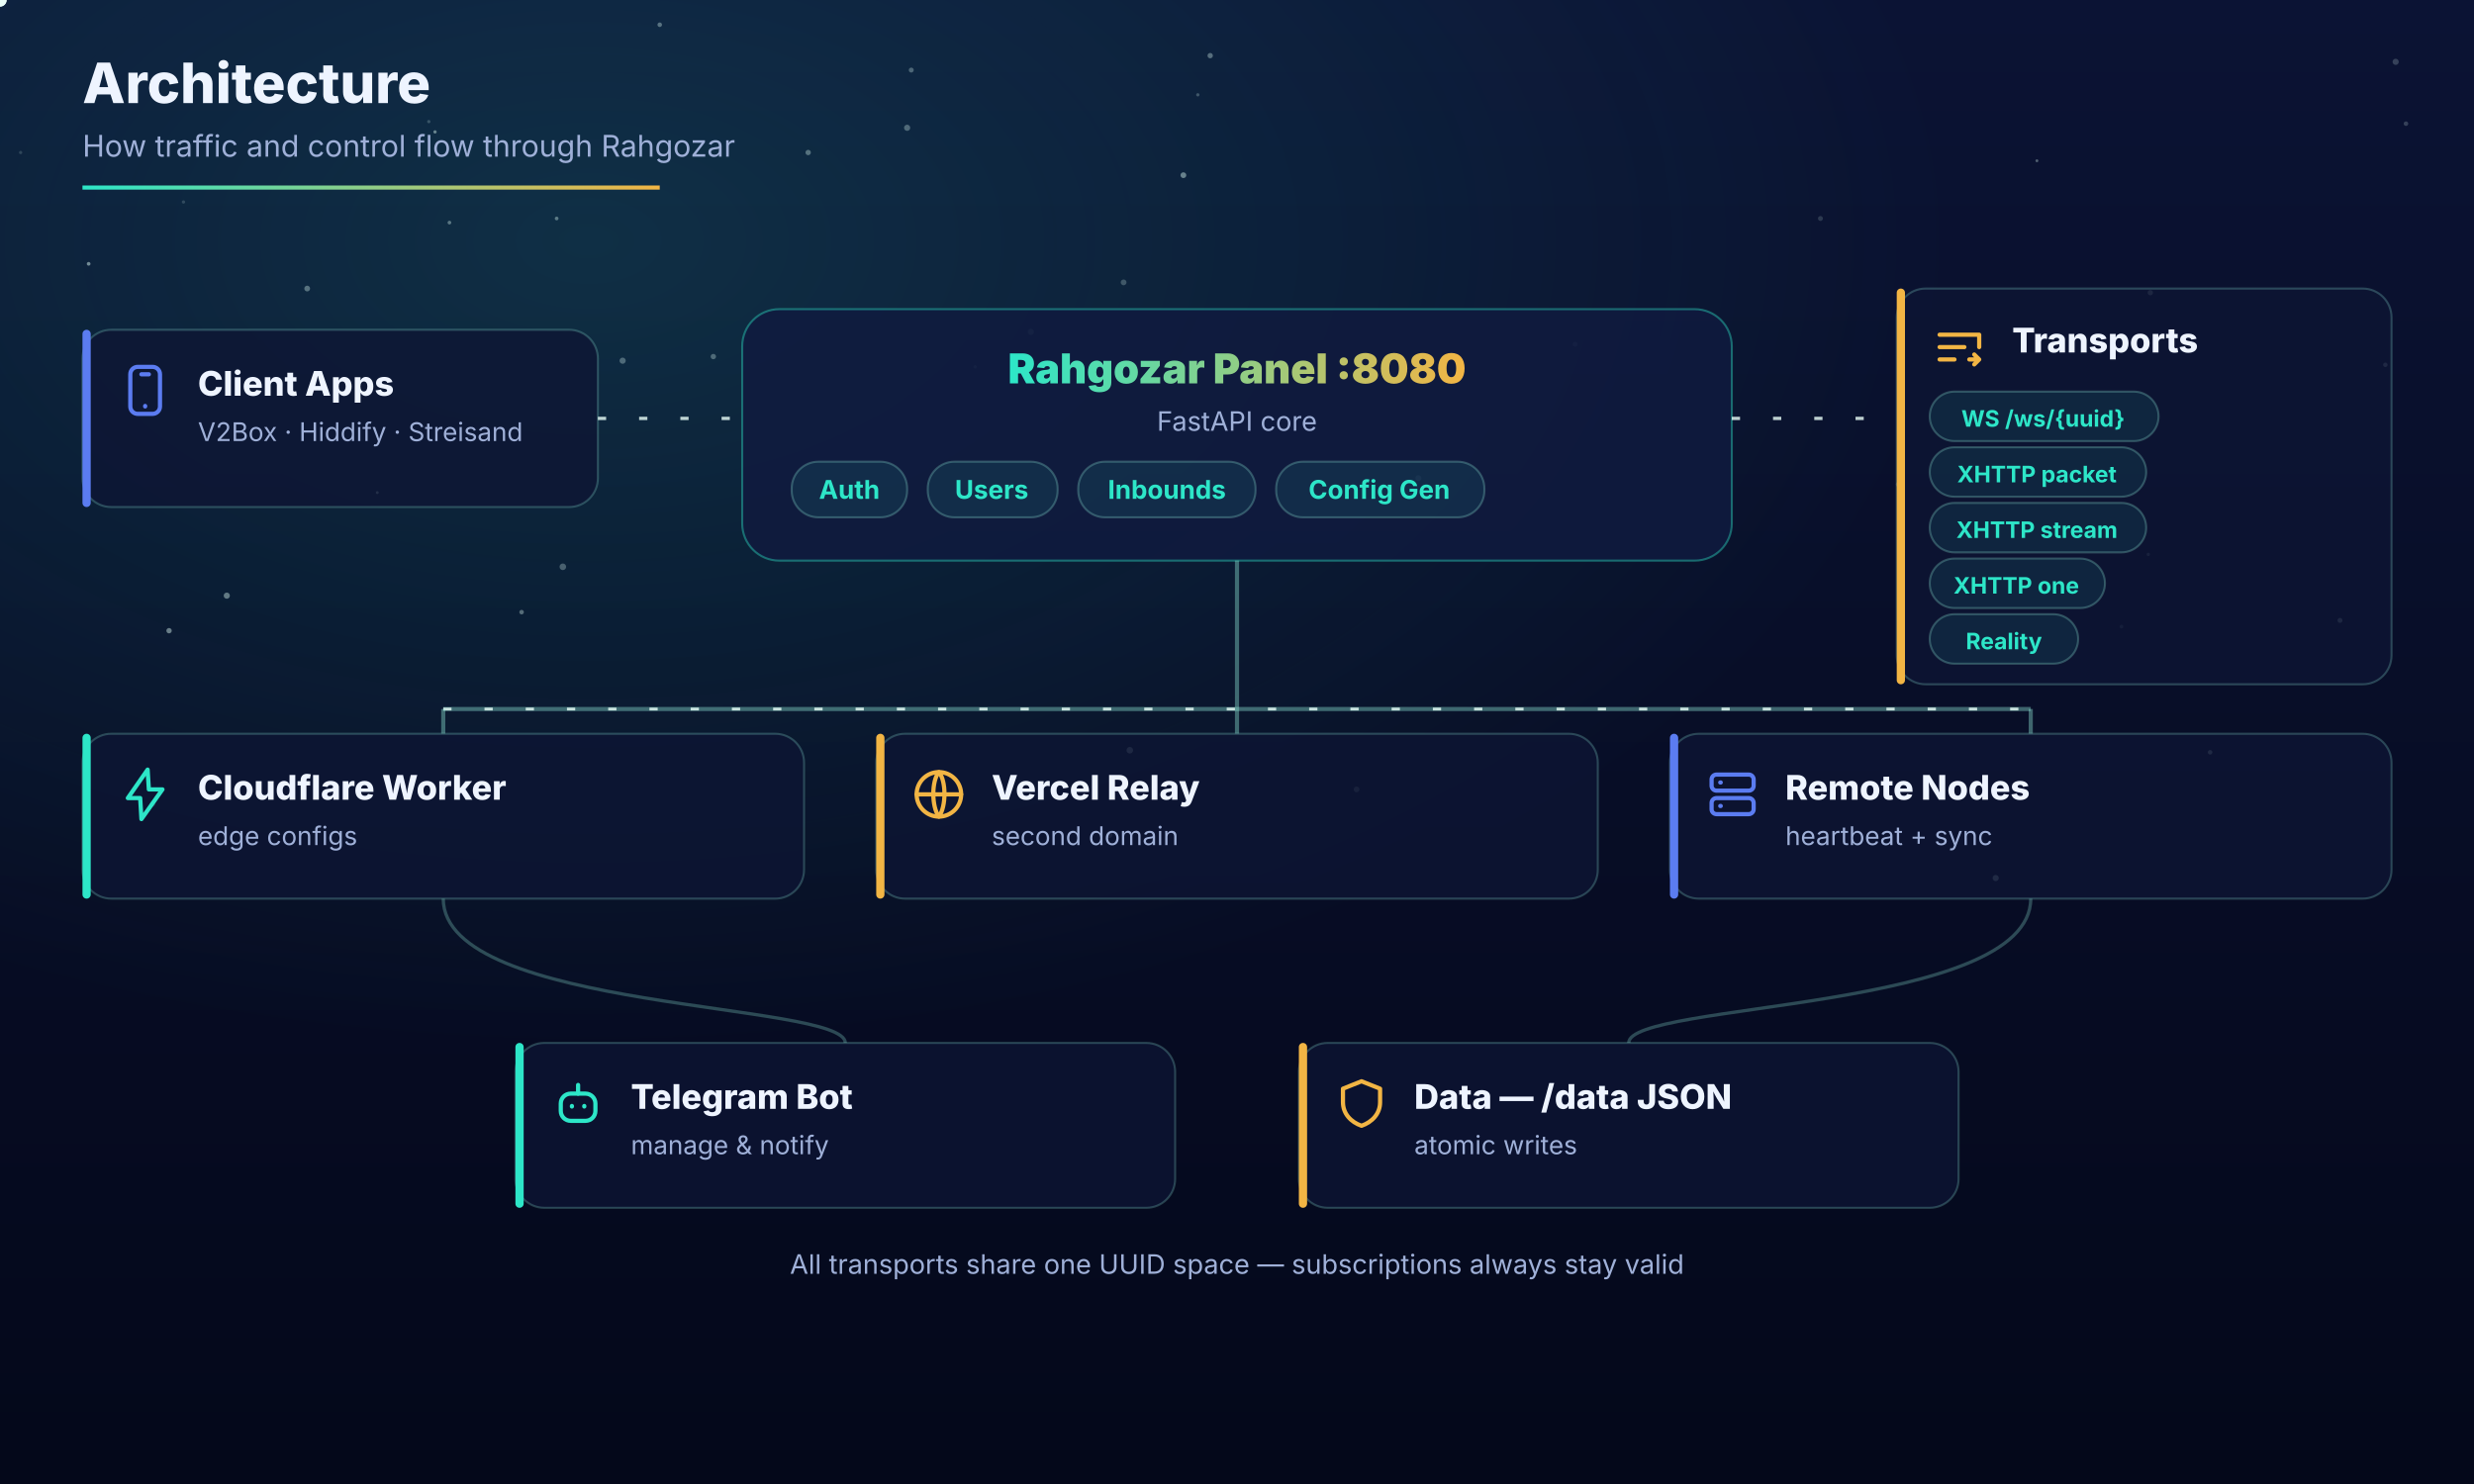
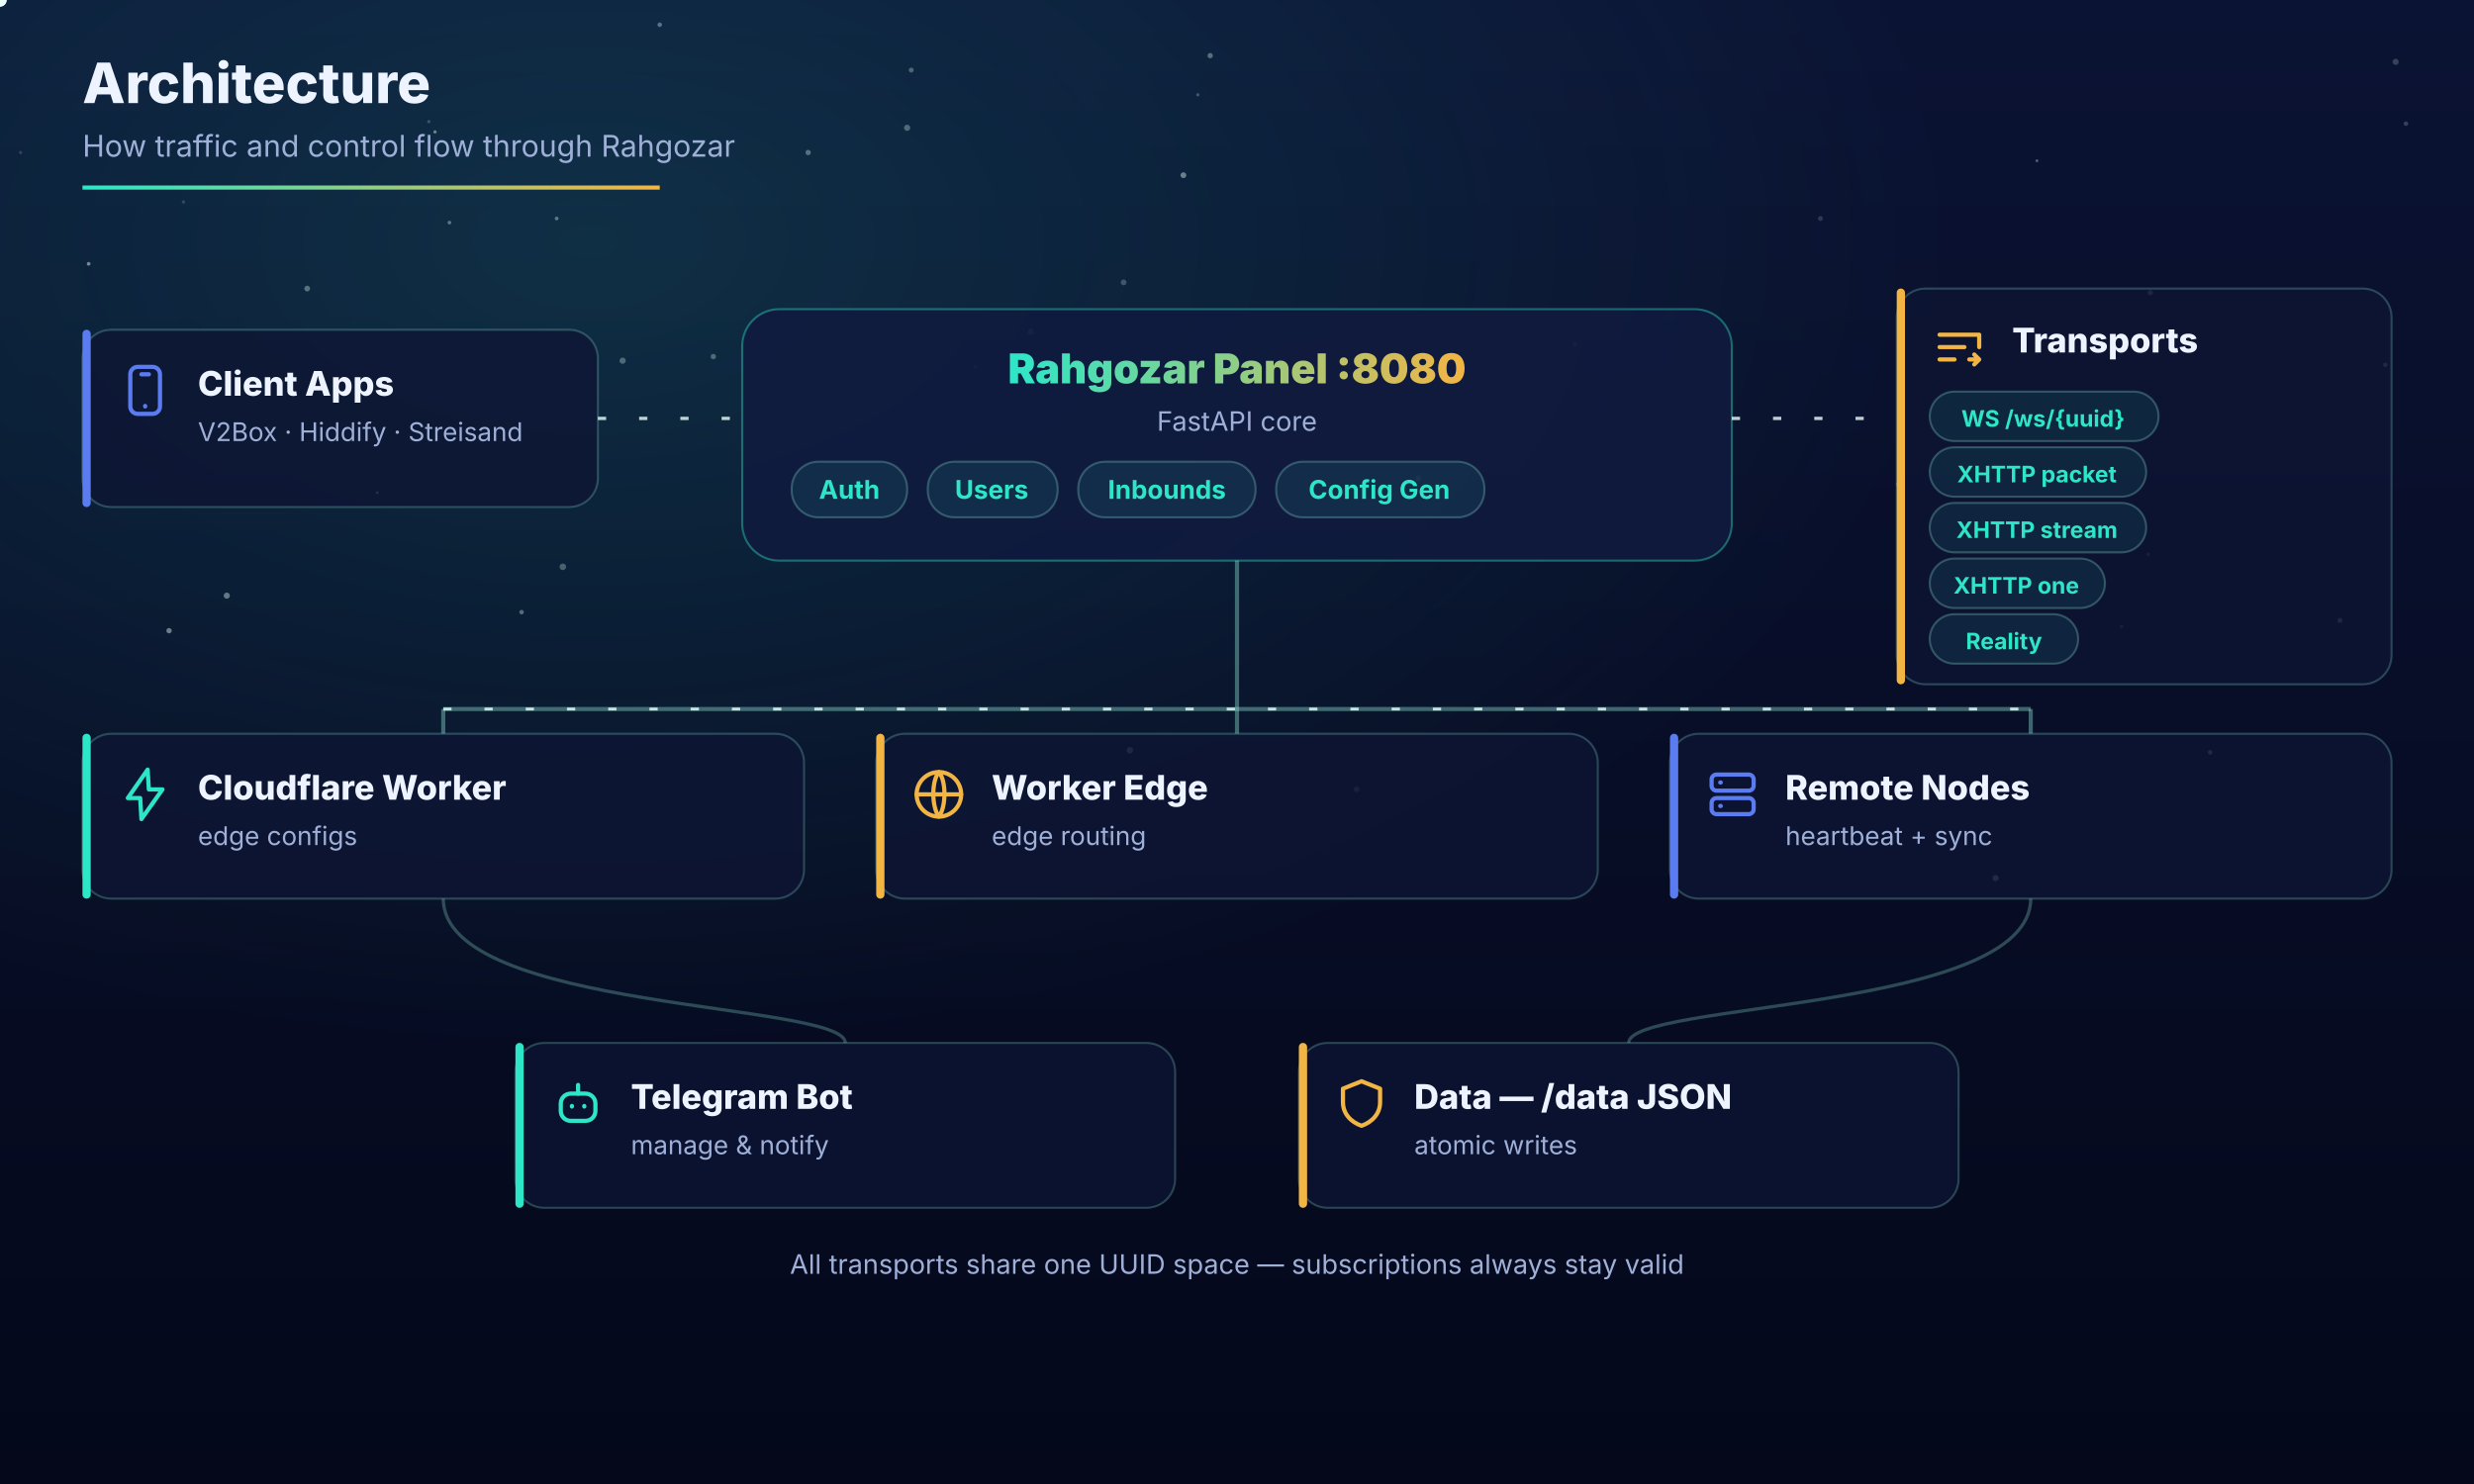
<svg xmlns="http://www.w3.org/2000/svg" width="1200" height="720" viewBox="0 0 1200 720">
  <defs>
    <linearGradient id="bg" x1="0" y1="0" x2="0" y2="1">
      <stop offset="0" stop-color="#0b1334" />
      <stop offset="1" stop-color="#04081a" />
    </linearGradient>
    <linearGradient id="tg" x1="0" y1="0" x2="1" y2="0">
      <stop offset="0" stop-color="#2de6c8" />
      <stop offset="1" stop-color="#f2b544" />
    </linearGradient>
    <radialGradient id="aur" cx=".24" cy=".16" r=".55">
      <stop offset="0" stop-color="#2de6c8" stop-opacity=".14" />
      <stop offset="1" stop-color="#2de6c8" stop-opacity="0" />
    </radialGradient>
  </defs>
  <rect width="1200" height="720" fill="url(#bg)" />
  <rect width="1200" height="720" fill="url(#aur)" />
  <circle cx="392" cy="74" r="1.3" fill="#dffcf4" opacity="0.34">
    <animate attributeName="opacity" values="0.34;0.79;0.34" dur="2.2s" repeatCount="indefinite" />
  </circle>
  <circle cx="442" cy="34" r="1.2" fill="#dffcf4" opacity="0.3">
    <animate attributeName="opacity" values="0.3;0.75;0.3" dur="2.1s" repeatCount="indefinite" />
  </circle>
  <circle cx="92" cy="48" r="1.1" fill="#dffcf4" opacity="0.19">
    <animate attributeName="opacity" values="0.19;0.64;0.19" dur="4.1s" repeatCount="indefinite" />
  </circle>
  <circle cx="273" cy="275" r="1.6" fill="#dffcf4" opacity="0.29">
    <animate attributeName="opacity" values="0.29;0.74;0.29" dur="3.4s" repeatCount="indefinite" />
  </circle>
  <circle cx="1162" cy="30" r="1.5" fill="#dffcf4" opacity="0.2">
    <animate attributeName="opacity" values="0.2;0.65;0.2" dur="2.7s" repeatCount="indefinite" />
  </circle>
  <circle cx="149" cy="140" r="1.4" fill="#dffcf4" opacity="0.35">
    <animate attributeName="opacity" values="0.35;0.8;0.35" dur="2.5s" repeatCount="indefinite" />
  </circle>
  <circle cx="764" cy="167" r="1.2" fill="#dffcf4" opacity="0.17">
    <animate attributeName="opacity" values="0.17;0.62;0.17" dur="2.2s" repeatCount="indefinite" />
  </circle>
  <circle cx="253" cy="297" r="1.1" fill="#dffcf4" opacity="0.35">
    <animate attributeName="opacity" values="0.35;0.8;0.35" dur="2.8s" repeatCount="indefinite" />
  </circle>
  <circle cx="545" cy="137" r="1.4" fill="#dffcf4" opacity="0.24">
    <animate attributeName="opacity" values="0.24;0.69;0.24" dur="3.7s" repeatCount="indefinite" />
  </circle>
  <circle cx="688" cy="232" r="1.5" fill="#dffcf4" opacity="0.25">
    <animate attributeName="opacity" values="0.25;0.7;0.25" dur="3.8s" repeatCount="indefinite" />
  </circle>
  <circle cx="1167" cy="60" r="1.1" fill="#dffcf4" opacity="0.2">
    <animate attributeName="opacity" values="0.2;0.65;0.2" dur="3.9s" repeatCount="indefinite" />
  </circle>
  <circle cx="587" cy="27" r="1.3" fill="#dffcf4" opacity="0.35">
    <animate attributeName="opacity" values="0.35;0.8;0.35" dur="3.9s" repeatCount="indefinite" />
  </circle>
  <circle cx="1043" cy="142" r="1.3" fill="#dffcf4" opacity="0.35">
    <animate attributeName="opacity" values="0.35;0.8;0.35" dur="3.5s" repeatCount="indefinite" />
  </circle>
  <circle cx="548" cy="364" r="1.6" fill="#dffcf4" opacity="0.38">
    <animate attributeName="opacity" values="0.38;0.83;0.38" dur="3.2s" repeatCount="indefinite" />
  </circle>
  <circle cx="82" cy="306" r="1.3" fill="#dffcf4" opacity="0.44">
    <animate attributeName="opacity" values="0.44;0.89;0.44" dur="4.5s" repeatCount="indefinite" />
  </circle>
  <circle cx="346" cy="173" r="1.3" fill="#dffcf4" opacity="0.31">
    <animate attributeName="opacity" values="0.31;0.76;0.31" dur="2.1s" repeatCount="indefinite" />
  </circle>
  <circle cx="208" cy="59" r="0.8" fill="#dffcf4" opacity="0.2">
    <animate attributeName="opacity" values="0.2;0.65;0.2" dur="3.9s" repeatCount="indefinite" />
  </circle>
  <circle cx="302" cy="175" r="1.5" fill="#dffcf4" opacity="0.31">
    <animate attributeName="opacity" values="0.31;0.76;0.31" dur="2.2s" repeatCount="indefinite" />
  </circle>
  <circle cx="658" cy="383" r="1.4" fill="#dffcf4" opacity="0.25">
    <animate attributeName="opacity" values="0.25;0.7;0.25" dur="4.2s" repeatCount="indefinite" />
  </circle>
  <circle cx="500" cy="161" r="1.5" fill="#dffcf4" opacity="0.2">
    <animate attributeName="opacity" values="0.2;0.65;0.2" dur="4.4s" repeatCount="indefinite" />
  </circle>
  <circle cx="218" cy="108" r="0.9" fill="#dffcf4" opacity="0.36">
    <animate attributeName="opacity" values="0.36;0.81;0.36" dur="3.2s" repeatCount="indefinite" />
  </circle>
  <circle cx="320" cy="12" r="1.1" fill="#dffcf4" opacity="0.35">
    <animate attributeName="opacity" values="0.35;0.8;0.35" dur="2.9s" repeatCount="indefinite" />
  </circle>
  <circle cx="1135" cy="301" r="1.2" fill="#dffcf4" opacity="0.39">
    <animate attributeName="opacity" values="0.39;0.84;0.39" dur="3.5s" repeatCount="indefinite" />
  </circle>
  <circle cx="74" cy="390" r="1.4" fill="#dffcf4" opacity="0.43">
    <animate attributeName="opacity" values="0.43;0.88;0.43" dur="4.2s" repeatCount="indefinite" />
  </circle>
  <circle cx="473" cy="178" r="0.8" fill="#dffcf4" opacity="0.17">
    <animate attributeName="opacity" values="0.17;0.62;0.17" dur="3.6s" repeatCount="indefinite" />
  </circle>
  <circle cx="89" cy="98" r="0.8" fill="#dffcf4" opacity="0.17">
    <animate attributeName="opacity" values="0.17;0.62;0.17" dur="2.9s" repeatCount="indefinite" />
  </circle>
  <circle cx="10" cy="74" r="0.8" fill="#dffcf4" opacity="0.16">
    <animate attributeName="opacity" values="0.16;0.61;0.16" dur="2.9s" repeatCount="indefinite" />
  </circle>
  <circle cx="1042" cy="269" r="0.8" fill="#dffcf4" opacity="0.27">
    <animate attributeName="opacity" values="0.27;0.72;0.27" dur="2.6s" repeatCount="indefinite" />
  </circle>
  <circle cx="440" cy="62" r="1.5" fill="#dffcf4" opacity="0.31">
    <animate attributeName="opacity" values="0.31;0.76;0.31" dur="4.5s" repeatCount="indefinite" />
  </circle>
  <circle cx="581" cy="46" r="0.8" fill="#dffcf4" opacity="0.24">
    <animate attributeName="opacity" values="0.24;0.69;0.24" dur="2.9s" repeatCount="indefinite" />
  </circle>
  <circle cx="988" cy="78" r="0.7" fill="#dffcf4" opacity="0.33">
    <animate attributeName="opacity" values="0.33;0.78;0.33" dur="4.4s" repeatCount="indefinite" />
  </circle>
  <circle cx="183" cy="239" r="0.7" fill="#dffcf4" opacity="0.49">
    <animate attributeName="opacity" values="0.49;0.94;0.49" dur="3.3s" repeatCount="indefinite" />
  </circle>
  <circle cx="1029" cy="304" r="0.9" fill="#dffcf4" opacity="0.21">
    <animate attributeName="opacity" values="0.21;0.66;0.21" dur="2.9s" repeatCount="indefinite" />
  </circle>
  <circle cx="921" cy="235" r="1.4" fill="#dffcf4" opacity="0.23">
    <animate attributeName="opacity" values="0.23;0.68;0.23" dur="2.8s" repeatCount="indefinite" />
  </circle>
  <circle cx="968" cy="426" r="1.5" fill="#dffcf4" opacity="0.44">
    <animate attributeName="opacity" values="0.44;0.89;0.44" dur="4.0s" repeatCount="indefinite" />
  </circle>
  <circle cx="883" cy="106" r="1.2" fill="#dffcf4" opacity="0.16">
    <animate attributeName="opacity" values="0.16;0.61;0.16" dur="2.9s" repeatCount="indefinite" />
  </circle>
  <circle cx="43" cy="128" r="0.9" fill="#dffcf4" opacity="0.48">
    <animate attributeName="opacity" values="0.48;0.93;0.48" dur="3.7s" repeatCount="indefinite" />
  </circle>
  <circle cx="538" cy="405" r="1.6" fill="#dffcf4" opacity="0.28">
    <animate attributeName="opacity" values="0.28;0.73;0.28" dur="4.4s" repeatCount="indefinite" />
  </circle>
  <circle cx="270" cy="106" r="0.9" fill="#dffcf4" opacity="0.37">
    <animate attributeName="opacity" values="0.37;0.82;0.37" dur="2.5s" repeatCount="indefinite" />
  </circle>
  <circle cx="1072" cy="365" r="1.1" fill="#dffcf4" opacity="0.43">
    <animate attributeName="opacity" values="0.43;0.88;0.43" dur="3.6s" repeatCount="indefinite" />
  </circle>
  <circle cx="110" cy="289" r="1.5" fill="#dffcf4" opacity="0.41">
    <animate attributeName="opacity" values="0.41;0.86;0.41" dur="4.0s" repeatCount="indefinite" />
  </circle>
  <circle cx="574" cy="85" r="1.4" fill="#dffcf4" opacity="0.43">
    <animate attributeName="opacity" values="0.43;0.88;0.43" dur="2.8s" repeatCount="indefinite" />
  </circle>
  <circle cx="1157" cy="177" r="1.1" fill="#dffcf4" opacity="0.4">
    <animate attributeName="opacity" values="0.4;0.85;0.4" dur="4.4s" repeatCount="indefinite" />
  </circle>
  <circle cx="211" cy="64" r="0.8" fill="#dffcf4" opacity="0.43">
    <animate attributeName="opacity" values="0.43;0.88;0.43" dur="4.3s" repeatCount="indefinite" />
  </circle>
  <text x="40" y="50" font-family="Inter,Segoe UI,Arial,sans-serif" font-size="27" font-weight="800" fill="#eef4ff">Architecture</text>
  <text x="40" y="76" font-family="Inter,Segoe UI,Arial,sans-serif" font-size="14.5" fill="#9fb0d8">How traffic and control flow through Rahgozar</text>
  <rect x="40" y="90" width="280" height="2" fill="url(#tg)" />
  <rect x="40" y="160" width="250" height="86" rx="14" fill="rgba(13,21,52,.78)" stroke="rgba(143,232,216,.25)" />
  <rect x="40" y="160" width="4" height="86" rx="2" fill="#5b7cf1" />
  <g transform="translate(56,175) scale(1.2)" fill="none" stroke="#5b7cf1" stroke-width="1.7" stroke-linecap="round" stroke-linejoin="round">
    <rect x="6" y="2.5" width="12" height="19" rx="3" />
    <path d="M10.5 5.5h3M12 18.3v.2" />
  </g>
  <text x="96" y="192" font-family="Inter,Segoe UI,Arial,sans-serif" font-size="16.5" font-weight="800" fill="#eef4ff">Client Apps</text>
  <text x="96" y="214" font-family="Inter,Segoe UI,Arial,sans-serif" font-size="12.5" fill="#9fb0d8">V2Box · Hiddify · Streisand</text>
  <rect x="360" y="150" width="480" height="122" rx="18" fill="rgba(16,26,63,.85)" stroke="rgba(45,230,200,.4)" />
  <text x="600" y="186" text-anchor="middle" font-family="Inter,Segoe UI,Arial,sans-serif" font-size="20" font-weight="900" fill="url(#tg)">Rahgozar Panel :8080</text>
  <text x="600" y="209" text-anchor="middle" font-family="Inter,Segoe UI,Arial,sans-serif" font-size="13" fill="#9fb0d8">FastAPI core</text>
  <rect x="384" y="224" width="56" height="27" rx="13" fill="rgba(45,230,200,.09)" stroke="rgba(143,232,216,.28)" />
  <text x="412" y="242" text-anchor="middle" font-family="Inter,Segoe UI,Arial,sans-serif" font-size="12.5" font-weight="700" fill="#2de6c8">Auth</text>
  <rect x="450" y="224" width="63" height="27" rx="13" fill="rgba(45,230,200,.09)" stroke="rgba(143,232,216,.28)" />
  <text x="481" y="242" text-anchor="middle" font-family="Inter,Segoe UI,Arial,sans-serif" font-size="12.5" font-weight="700" fill="#2de6c8">Users</text>
  <rect x="523" y="224" width="86" height="27" rx="13" fill="rgba(45,230,200,.09)" stroke="rgba(143,232,216,.28)" />
  <text x="566" y="242" text-anchor="middle" font-family="Inter,Segoe UI,Arial,sans-serif" font-size="12.5" font-weight="700" fill="#2de6c8">Inbounds</text>
  <rect x="619" y="224" width="101" height="27" rx="13" fill="rgba(45,230,200,.09)" stroke="rgba(143,232,216,.28)" />
  <text x="669" y="242" text-anchor="middle" font-family="Inter,Segoe UI,Arial,sans-serif" font-size="12.5" font-weight="700" fill="#2de6c8">Config Gen</text>
  <rect x="920" y="140" width="240" height="192" rx="14" fill="rgba(13,21,52,.78)" stroke="rgba(143,232,216,.25)" />
  <rect x="920" y="140" width="4" height="192" rx="2" fill="#f2b544" />
  <g transform="translate(936,154) scale(1.2)" fill="none" stroke="#f2b544" stroke-width="1.7" stroke-linecap="round" stroke-linejoin="round">
    <path d="M4 17h6M4 12h10M4 7h16M20 12v-5" />
    <path d="M16 17h4M18 15l2 2-2 2" />
  </g>
  <text x="976" y="171" font-family="Inter,Segoe UI,Arial,sans-serif" font-size="16.5" font-weight="800" fill="#eef4ff">Transports</text>
  <rect x="936" y="190" width="111" height="24" rx="12" fill="rgba(45,230,200,.09)" stroke="rgba(143,232,216,.28)" />
  <text x="991" y="207" text-anchor="middle" font-family="Inter,Segoe UI,Arial,sans-serif" font-size="11" font-weight="700" fill="#2de6c8">WS /ws/{uuid}</text>
  <rect x="936" y="217" width="105" height="24" rx="12" fill="rgba(45,230,200,.09)" stroke="rgba(143,232,216,.28)" />
  <text x="988" y="234" text-anchor="middle" font-family="Inter,Segoe UI,Arial,sans-serif" font-size="11" font-weight="700" fill="#2de6c8">XHTTP packet</text>
  <rect x="936" y="244" width="105" height="24" rx="12" fill="rgba(45,230,200,.09)" stroke="rgba(143,232,216,.28)" />
  <text x="988" y="261" text-anchor="middle" font-family="Inter,Segoe UI,Arial,sans-serif" font-size="11" font-weight="700" fill="#2de6c8">XHTTP stream</text>
  <rect x="936" y="271" width="85" height="24" rx="12" fill="rgba(45,230,200,.09)" stroke="rgba(143,232,216,.28)" />
  <text x="978" y="288" text-anchor="middle" font-family="Inter,Segoe UI,Arial,sans-serif" font-size="11" font-weight="700" fill="#2de6c8">XHTTP one</text>
  <rect x="936" y="298" width="72" height="24" rx="12" fill="rgba(45,230,200,.09)" stroke="rgba(143,232,216,.28)" />
  <text x="972" y="315" text-anchor="middle" font-family="Inter,Segoe UI,Arial,sans-serif" font-size="11" font-weight="700" fill="#2de6c8">Reality</text>
  <path d="M290,203 L360,203" fill="none" stroke="url(#tg)" stroke-width="2" opacity=".7" />
  <path d="M290,203 L360,203" fill="none" stroke="#eafff9" stroke-width="1.6" opacity=".8" stroke-dasharray="4 16">
    <animate attributeName="stroke-dashoffset" from="0" to="-40" dur="1.8s" repeatCount="indefinite" />
  </path>
  <circle r="3.2" fill="#eafff9">
    <animateMotion dur="3.4s" repeatCount="indefinite" path="M290,203 L360,203" />
  </circle>
  <path d="M840,203 L920,203" fill="none" stroke="url(#tg)" stroke-width="2" opacity=".7" />
  <path d="M840,203 L920,203" fill="none" stroke="#eafff9" stroke-width="1.6" opacity=".8" stroke-dasharray="4 16">
    <animate attributeName="stroke-dashoffset" from="0" to="-40" dur="1.8s" repeatCount="indefinite" />
  </path>
  <circle r="3.2" fill="#eafff9">
    <animateMotion dur="3.4s" repeatCount="indefinite" path="M840,203 L920,203" />
  </circle>
  <path d="M600,272 L600,344" fill="none" stroke="rgba(143,232,216,.4)" stroke-width="2" />
  <path d="M215,344 L985,344" fill="none" stroke="rgba(143,232,216,.4)" stroke-width="2" />
  <path d="M215,344 L985,344" fill="none" stroke="#eafff9" stroke-width="1.4" opacity=".8" stroke-dasharray="4 16">
    <animate attributeName="stroke-dashoffset" from="0" to="-40" dur="2.6s" repeatCount="indefinite" />
  </path>
  <path d="M215,344 L215,356" fill="none" stroke="rgba(143,232,216,.4)" stroke-width="2" />
  <path d="M600,344 L600,356" fill="none" stroke="rgba(143,232,216,.4)" stroke-width="2" />
  <path d="M985,344 L985,356" fill="none" stroke="rgba(143,232,216,.4)" stroke-width="2" />
  <rect x="40" y="356" width="350" height="80" rx="14" fill="rgba(13,21,52,.78)" stroke="rgba(143,232,216,.25)" />
  <rect x="40" y="356" width="4" height="80" rx="2" fill="#2de6c8" />
  <g transform="translate(56,371) scale(1.2)" fill="none" stroke="#2de6c8" stroke-width="1.7" stroke-linecap="round" stroke-linejoin="round">
    <path d="M13 2 5 13.5h5L10.5 22 19 10h-5.5z" />
  </g>
  <text x="96" y="388" font-family="Inter,Segoe UI,Arial,sans-serif" font-size="16.5" font-weight="800" fill="#eef4ff">Cloudflare Worker</text>
  <text x="96" y="410" font-family="Inter,Segoe UI,Arial,sans-serif" font-size="12.5" fill="#9fb0d8">edge configs</text>
  <rect x="425" y="356" width="350" height="80" rx="14" fill="rgba(13,21,52,.78)" stroke="rgba(143,232,216,.25)" />
  <rect x="425" y="356" width="4" height="80" rx="2" fill="#f2b544" />
  <g transform="translate(441,371) scale(1.2)" fill="none" stroke="#f2b544" stroke-width="1.7" stroke-linecap="round" stroke-linejoin="round">
    <circle cx="12" cy="12" r="9" />
    <path d="M3 12h18M12 3c3 3.5 3 14 0 18-3-4-3-14.5 0-18z" />
  </g>
-   <text x="481" y="388" font-family="Inter,Segoe UI,Arial,sans-serif" font-size="16.5" font-weight="800" fill="#eef4ff">Vercel Relay</text>
-   <text x="481" y="410" font-family="Inter,Segoe UI,Arial,sans-serif" font-size="12.5" fill="#9fb0d8">second domain</text>
+   <text x="481" y="388" font-family="Inter,Segoe UI,Arial,sans-serif" font-size="16.5" font-weight="800" fill="#eef4ff">Worker Edge</text>
+   <text x="481" y="410" font-family="Inter,Segoe UI,Arial,sans-serif" font-size="12.5" fill="#9fb0d8">edge routing</text>
  <rect x="810" y="356" width="350" height="80" rx="14" fill="rgba(13,21,52,.78)" stroke="rgba(143,232,216,.25)" />
  <rect x="810" y="356" width="4" height="80" rx="2" fill="#5b7cf1" />
  <g transform="translate(826,371) scale(1.2)" fill="none" stroke="#5b7cf1" stroke-width="1.7" stroke-linecap="round" stroke-linejoin="round">
    <rect x="3.5" y="4" width="17" height="6.5" rx="2" />
    <rect x="3.5" y="13.5" width="17" height="6.5" rx="2" />
    <path d="M7 7.2h.2M7 16.7h.2" />
  </g>
  <text x="866" y="388" font-family="Inter,Segoe UI,Arial,sans-serif" font-size="16.5" font-weight="800" fill="#eef4ff">Remote Nodes</text>
  <text x="866" y="410" font-family="Inter,Segoe UI,Arial,sans-serif" font-size="12.5" fill="#9fb0d8">heartbeat + sync</text>
  <path d="M215,436 C215,491 410,486 410,506" fill="none" stroke="rgba(143,232,216,.28)" stroke-width="1.6" />
  <path d="M985,436 C985,491 790,486 790,506" fill="none" stroke="rgba(143,232,216,.28)" stroke-width="1.6" />
  <rect x="250" y="506" width="320" height="80" rx="14" fill="rgba(13,21,52,.78)" stroke="rgba(143,232,216,.25)" />
  <rect x="250" y="506" width="4" height="80" rx="2" fill="#2de6c8" />
  <g transform="translate(266,521) scale(1.2)" fill="none" stroke="#2de6c8" stroke-width="1.7" stroke-linecap="round" stroke-linejoin="round">
    <rect x="5" y="8" width="14" height="11" rx="4" />
    <path d="M12 8V4.5M9.5 13v.2M14.5 13v.2" />
  </g>
  <text x="306" y="538" font-family="Inter,Segoe UI,Arial,sans-serif" font-size="16.5" font-weight="800" fill="#eef4ff">Telegram Bot</text>
  <text x="306" y="560" font-family="Inter,Segoe UI,Arial,sans-serif" font-size="12.5" fill="#9fb0d8">manage &amp; notify</text>
  <rect x="630" y="506" width="320" height="80" rx="14" fill="rgba(13,21,52,.78)" stroke="rgba(143,232,216,.25)" />
  <rect x="630" y="506" width="4" height="80" rx="2" fill="#f2b544" />
  <g transform="translate(646,521) scale(1.2)" fill="none" stroke="#f2b544" stroke-width="1.7" stroke-linecap="round" stroke-linejoin="round">
    <path d="M12 3l7.5 3v5.5c0 4.6-3.2 8-7.5 9.5-4.3-1.5-7.5-4.9-7.5-9.5V6z" />
  </g>
  <text x="686" y="538" font-family="Inter,Segoe UI,Arial,sans-serif" font-size="16.5" font-weight="800" fill="#eef4ff">Data — /data JSON</text>
  <text x="686" y="560" font-family="Inter,Segoe UI,Arial,sans-serif" font-size="12.5" fill="#9fb0d8">atomic writes</text>
  <text x="600" y="618" text-anchor="middle" font-family="Inter,Segoe UI,Arial,sans-serif" font-size="13" fill="#9fb0d8">All transports share one UUID space — subscriptions always stay valid</text>
</svg>
